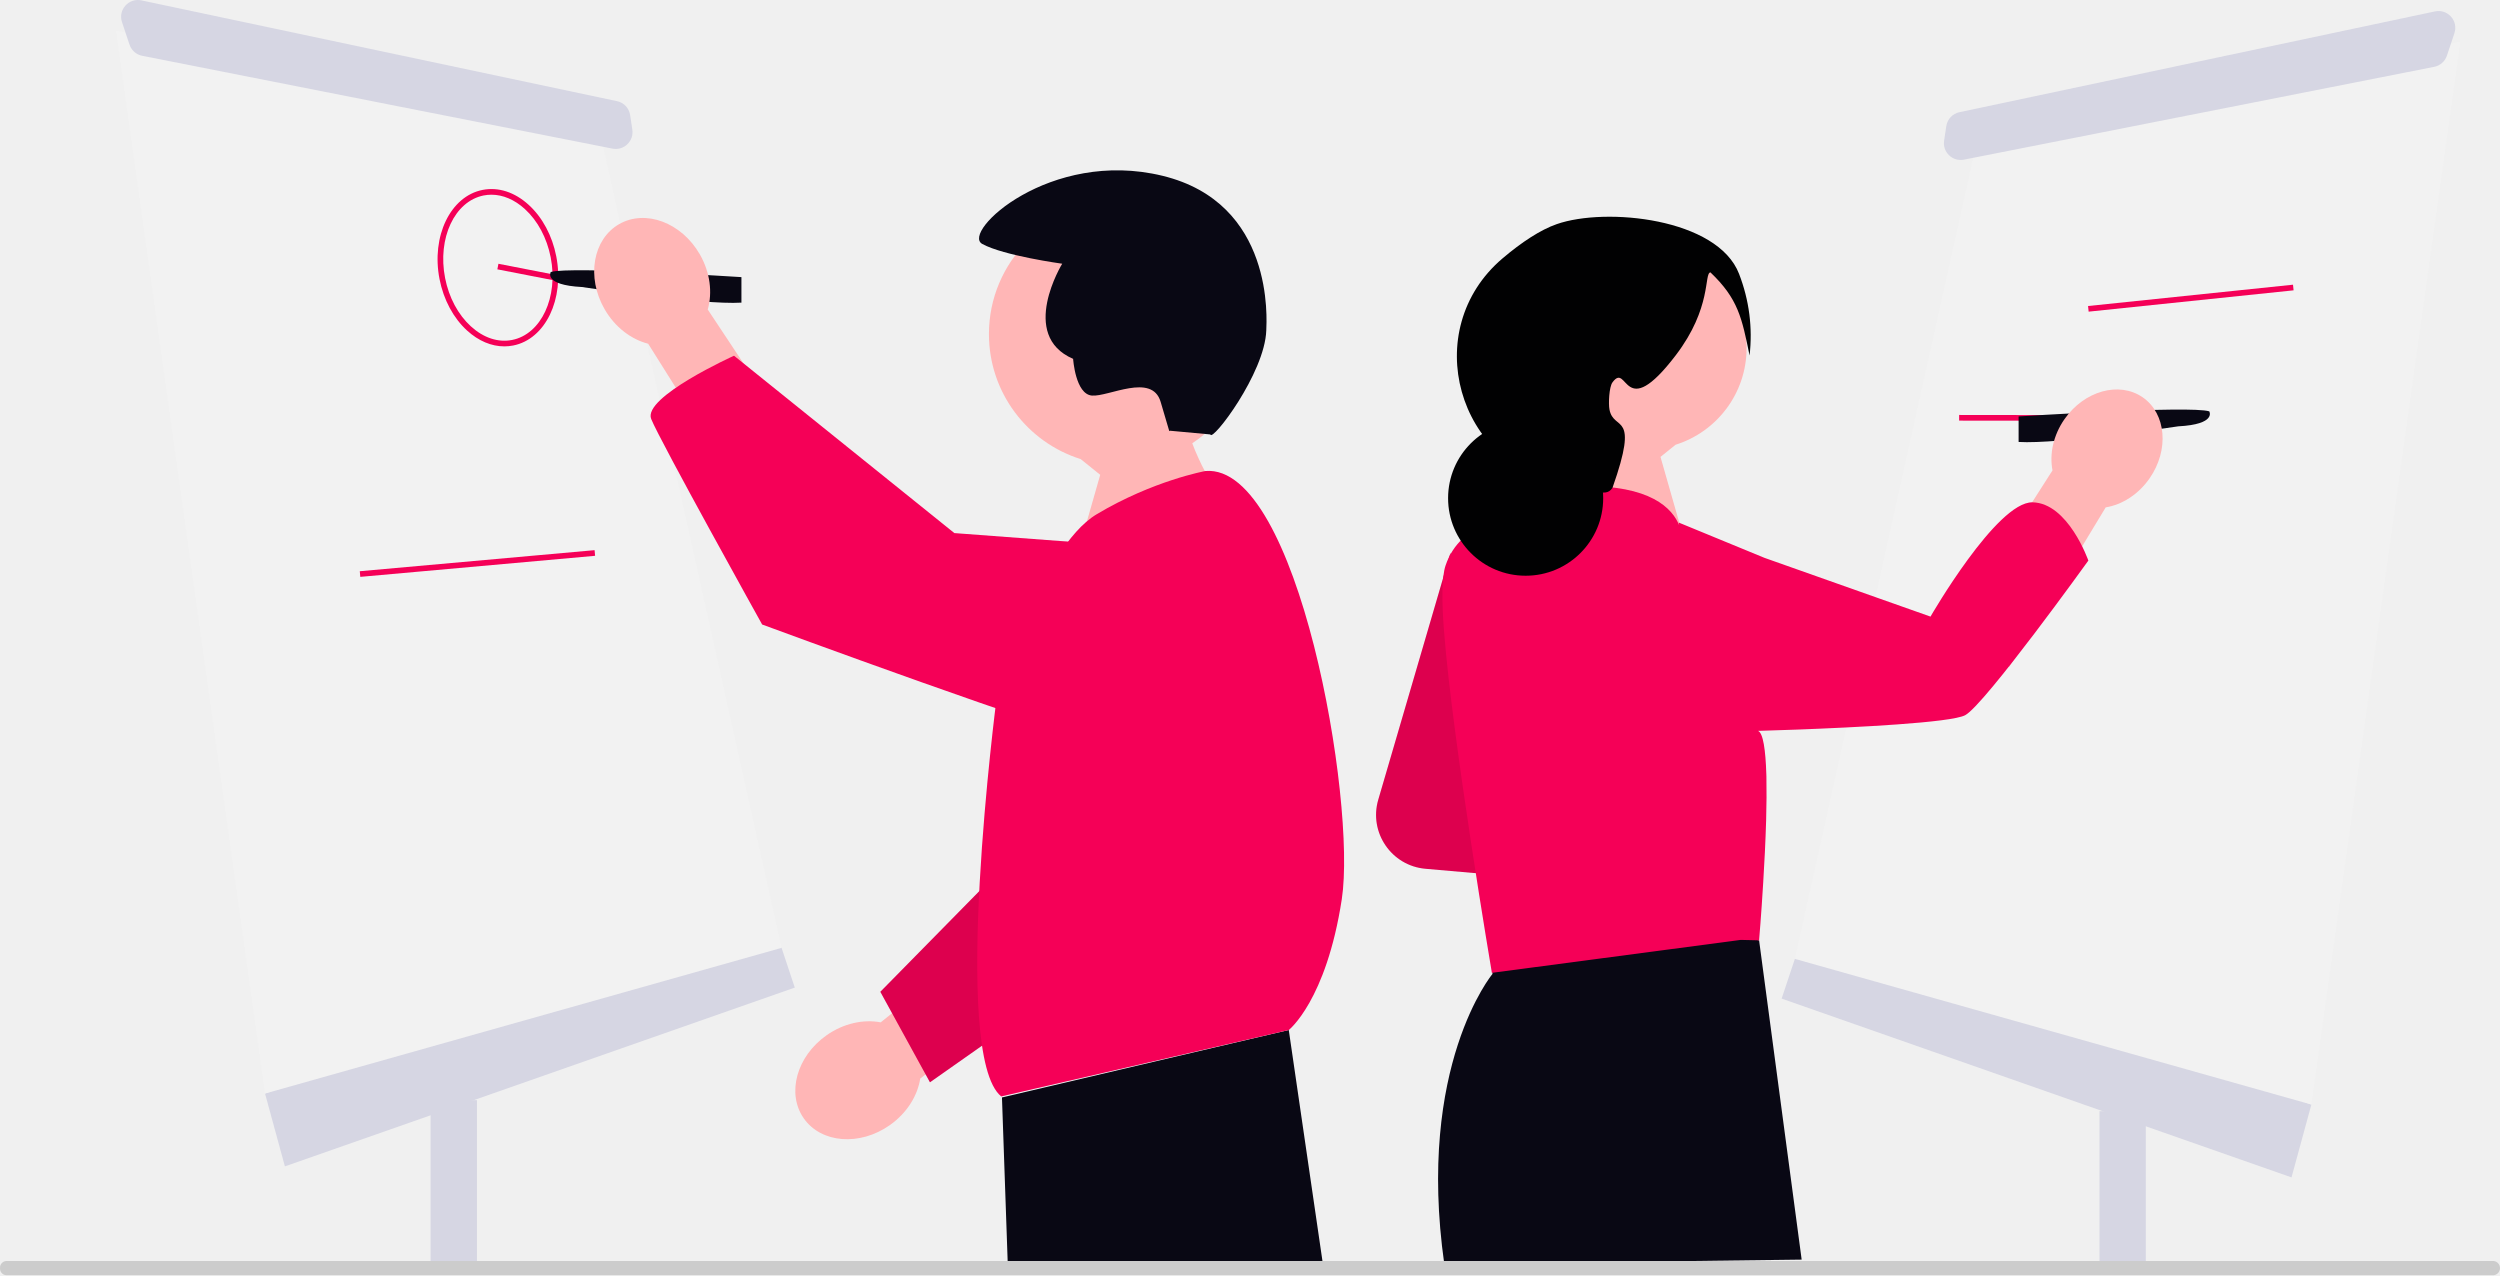
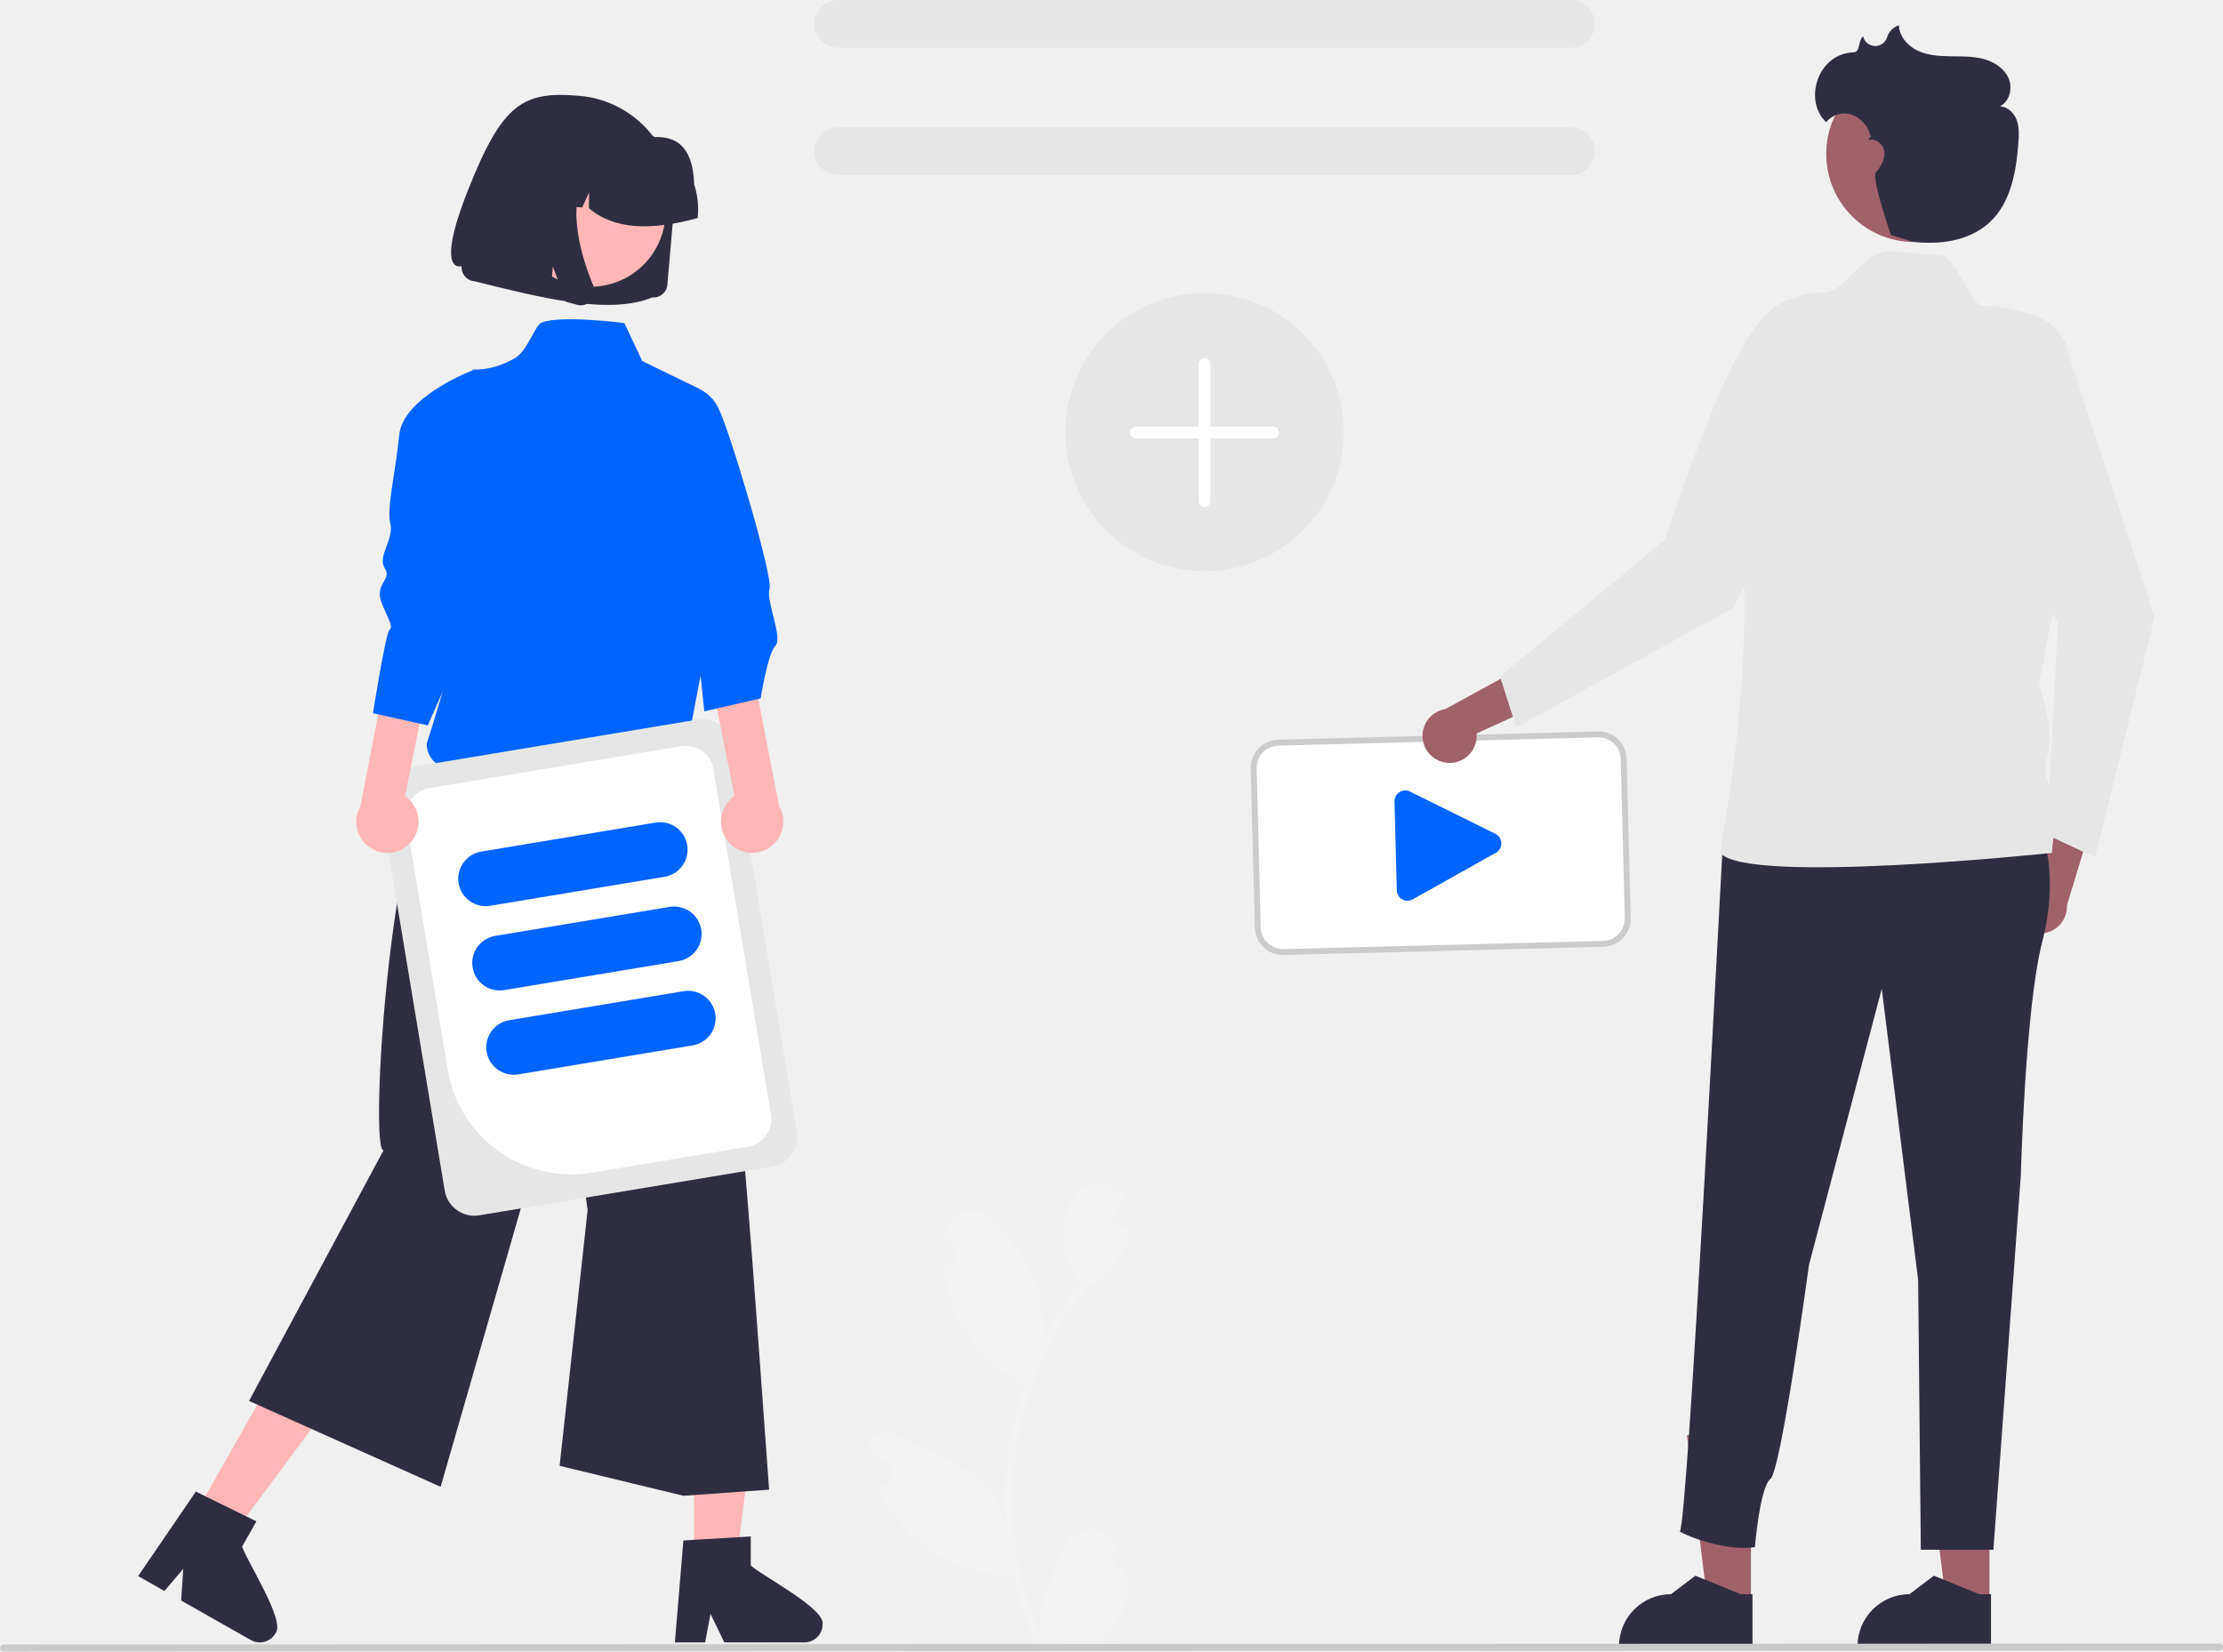
- <svg xmlns="http://www.w3.org/2000/svg" width="1158.891" height="591.138" viewBox="0 0 1158.891 591.138" role="img" artist="Katerina Limpitsouni" source="https://undraw.co/">
-   <rect x="973.228" y="515.098" width="21.487" height="71.079" fill="#d6d6e3" />
-   <polygon points="850.443 432.219 832.026 444.497 825.886 462.915 1062.247 545.795 1071.456 512.029 850.443 432.219" fill="#d6d6e3" />
-   <polygon points="916.44 65.398 832.026 444.497 1071.456 512.029 1140.523 19.354 916.44 65.398" fill="#f2f2f2" />
-   <path d="M1128.406,30.975l-218.004,43.027c-5.282,1.043-10.002-3.466-9.201-8.791l1.016-6.755c.483-3.209,2.907-5.782,6.081-6.454l220.469-46.714c5.883-1.247,10.896,4.367,8.994,10.072l-3.481,10.442c-.885,2.656-3.129,4.631-5.875,5.173Z" fill="#d6d6e3" />
-   <rect x="962.772" y="137.825" width="2.625" height="111.829" transform="translate(769.1851 1157.59) rotate(-89.93103)" fill="#F50057" />
-   <rect x="967.811" y="136.907" width="95.516" height="2.627" transform="translate(-8.85049 105.8179) rotate(-5.93875)" fill="#F50057" />
-   <path d="M672.367,256.307l-33.464,114.392c-4.444,15.19,6.119,30.649,21.886,32.029l36.517,3.196-24.939-149.618Z" fill="#F50057" />
-   <path d="M672.367,256.307l-33.464,114.392c-4.444,15.19,6.119,30.649,21.886,32.029l36.517,3.196-24.939-149.618Z" opacity=".1" />
-   <path d="M935.737,204.871v-11.826s79.763-5.144,88.388-2.36c0,0,3.536,5.991-14.398,6.947,0,0-55.808,8.401-73.99,7.239Z" fill="#090814" />
-   <path d="M976.103,235.204l-44.762,74.028-21.076-26.702,41.19-64.489c-1.463-7.503.309-16.211,5.545-23.732,9.162-13.159,25.418-17.679,36.308-10.096,10.89,7.583,12.291,24.397,3.128,37.556-5.237,7.521-12.789,12.204-20.334,13.434Z" fill="#ffb6b6" />
-   <path d="M697.038,414.662l-5.375,18.282.182,18.537s-35.355,42.523-22.33,134.499l165.657-2.077-19.733-148.001-118.401-21.24Z" fill="#090814" />
-   <path d="M715.684,161.324c0-25.945,21.033-46.978,46.978-46.978,25.945,0,46.978,21.033,46.978,46.978,0,21.042-13.835,38.85-32.903,44.831l-7.004,5.643,12.574,44.01-14.652,10.365-46.297-38.581s10.002-12.739,15.365-27.104c-12.677-8.413-21.039-22.809-21.039-39.164Z" fill="#ffb6b6" />
-   <path d="M942.14,232.854c-16.586-.253-47.246,52.974-47.246,52.974l-25.186-8.907-51.799-18.338-39.699-16.339.175,1.2c-.156-.376-.326-.756-.513-1.14-4.173-8.6-16.297-18.718-50.715-16.712l-16.207,12.792-2.204,1.752s-10.226-.885-20.416,3.18c-7.372,2.963-14.743,8.492-18.23,18.826-1.807,5.33-1.807,16.351-.723,30.353,3.921,50.697,22.193,158.472,22.193,158.472l115.354-15.27,8.51.199s1.012-11.617,1.915-26.83c.56-8.925,1.066-19.061,1.355-28.818.199-7.155.253-14.093.126-20.199-.018-.38-.018-.759-.036-1.139-.343-11.147-1.463-19.223-3.866-20.109,0,0,7.462-.199,18.23-.596,26.017-.976,71.366-3.162,77.834-6.685,9.142-4.969,57.075-71.655,57.075-71.655,0,0-9.323-26.74-25.927-27.011Z" fill="#F50057" />
-   <path d="M811.028,164.792c-3.549-17.361-5.251-26.255-18.15-38.536-3.062.433.808,16.308-16.067,38.422-24.531,32.146-22.086,2.672-29.34,12.574-1.575,2.15-1.915,9.906-1.397,12.574,2.045,10.544,14.147.248,1.397,36.326-1.897,2.806-4.133,2.124-6.986,2.096-.221-.002,1.226-.278-4.191-1.397-2.586-.534-6.205-1.165-10.544-1.896-50.403-8.491-68.2-72.089-29.242-105.177,8.864-7.528,17.563-13.234,25.115-15.877,22.748-7.963,74.577-2.787,84.528,23.053,4.747,12.326,6.332,24.956,4.877,37.837Z" fill="#010102" />
-   <circle cx="707.219" cy="230.933" r="35.948" fill="#010102" />
-   <rect x="199.603" y="509.987" width="21.487" height="77.643" transform="translate(420.6937 1097.616) rotate(-180)" fill="#d6d6e3" />
-   <polygon points="343.876 427.107 362.293 439.385 368.433 457.803 132.071 540.683 122.863 506.917 343.876 427.107" fill="#d6d6e3" />
-   <polygon points="277.879 60.287 362.293 439.385 122.863 506.917 53.796 14.242 277.879 60.287" fill="#f2f2f2" />
-   <path d="M65.913,25.863l218.004,43.027c5.282,1.043,10.002-3.466,9.201-8.791l-1.016-6.755c-.483-3.209-2.907-5.782-6.081-6.454L65.552.175c-5.883-1.247-10.896,4.367-8.994,10.072l3.481,10.442c.885,2.656,3.129,4.631,5.875,5.173Z" fill="#d6d6e3" />
-   <path d="M233.79,160.564c-5.989,0-11.992-2.523-17.259-7.326-6.362-5.801-10.901-14.263-12.779-23.828-3.906-19.887,5.051-38.45,19.967-41.38,7.301-1.433,14.885,1.026,21.356,6.928,6.362,5.801,10.901,14.263,12.779,23.828,3.906,19.887-5.051,38.45-19.967,41.38-1.359.267-2.727.399-4.097.399ZM227.799,90.259c-1.197,0-2.39.114-3.574.347-13.496,2.651-21.523,19.831-17.896,38.299,1.77,9.015,6.022,16.968,11.972,22.393,5.841,5.327,12.614,7.566,19.08,6.291,13.496-2.651,21.523-19.831,17.896-38.299h0c-1.77-9.015-6.022-16.968-11.972-22.393-4.771-4.351-10.167-6.638-15.506-6.638Z" fill="#F50057" />
-   <rect x="243.555" y="111.973" width="2.625" height="28.66" transform="translate(74.07106 342.5001) rotate(-78.97581)" fill="#F50057" />
-   <path d="M343.697,140.288v-11.826s-79.763-5.144-88.388-2.36c0,0-3.536,5.991,14.398,6.947,0,0,55.808,8.401,73.99,7.239Z" fill="#090814" />
-   <path d="M328.08,143.483l50.684,76.429-35.138,8.109-43.159-68.685c-7.854-1.995-15.399-7.637-20.235-16.062-8.463-14.741-5.434-32.369,6.765-39.373,12.2-7.004,28.95-.732,37.413,14.009,4.837,8.425,5.905,17.785,3.668,25.574Z" fill="#ffb6b6" />
-   <path d="M579.876,154.868c0-33.537-27.187-60.724-60.724-60.724-33.537,0-60.724,27.187-60.724,60.724,0,27.198,17.883,50.217,42.531,57.948l9.053,7.294-16.254,56.888,18.939,13.398,59.844-49.87s-12.928-16.467-19.861-35.035c16.387-10.875,27.195-29.484,27.195-50.624Z" fill="#ffb6b6" />
-   <path d="M408.262,473.917l71.433-57.512,11.312,34.241-64.416,49.304c-1.263,8.004-6.186,16.037-14.129,21.629-13.899,9.786-31.731,8.394-39.829-3.108-8.098-11.502-3.397-28.76,10.502-38.545,7.943-5.593,17.165-7.519,25.127-6.009Z" fill="#ffb6b6" />
-   <polygon points="592.521 387.875 592.59 388.162 431.088 501.708 408.078 459.755 485.632 380.883 592.521 387.875" fill="#F50057" />
-   <polygon points="592.521 387.875 592.59 388.162 431.088 501.708 408.078 459.755 485.632 380.883 592.521 387.875" opacity=".1" />
-   <polygon points="597.417 477.47 464.468 508.727 467.117 584.865 613.081 584.865 597.417 477.47" fill="#090814" />
-   <path d="M558.828,218.335s-24.36,4.423-50.511,20.088c-26.152,15.664-46.361,85.478-46.361,85.478,0,0-21.511,165.163,2.173,184.357l133.287-30.787s17.36-13.561,24.579-60.635c6.934-45.218-20.271-201.975-63.167-198.501Z" fill="#F50057" />
-   <path d="M538.83,254.34l-96.433-7.225-102.139-82.218s-42.473,19.188-38.393,29.338,51.432,95.257,51.432,95.257c0,0,140.333,51.841,157.192,53.967s28.34-89.119,28.34-89.119Z" fill="#F50057" />
-   <path d="M542.363,199.668l18.724,1.723c.661,3.762,25.271-28.358,25.907-48.265.149-4.67,3.982-59.009-48.164-71.651-52.147-12.643-93.417,26.136-83.513,31.598,9.904,5.462,37.075,9.176,37.075,9.176,0,0-20.321,33.17,5.059,44.098,0,0,1.042,16.341,8.693,17.023,7.65.682,27.856-10.702,31.873,2.898l4.017,13.599" fill="#090814" />
-   <rect x="166.679" y="259.906" width="109.281" height="2.626" transform="translate(-22.45396 20.81893) rotate(-5.12605)" fill="#F50057" />
-   <path d="M1156,591.138H2.851c-1.699-.13-2.954-1.607-2.844-3.306-.11-1.681,1.145-3.158,2.844-3.288h1153.149c1.497.184,2.678,1.367,2.862,2.862.24,1.829-1.033,3.49-2.862,3.732Z" fill="#ccc" />
+ <svg xmlns="http://www.w3.org/2000/svg" width="751.131" height="558.074" viewBox="0 0 751.131 558.074" role="img" artist="Katerina Limpitsouni" source="https://undraw.co/">
+   <path d="M604.269,701.351a3.613,3.613,0,0,1-2.619-6.263c.091-.362.156-.622.248-.984a9.707,9.707,0,0,0-17.997-.17c-4.282,10.023-9.825,20.4-7.068,31.44-18.206-38.585-12.015-86.582,14.891-119.58,7.437-4.097,13.465-11.376,15.034-19.827-3.681,1.247-8.27-1.747-5.502-5.624,1.2-1.482,2.411-2.952,3.61-4.434-13.982-14.89-30.641,8.512-15.251,28.609a115.847,115.847,0,0,0-13.011,20.352,48.709,48.709,0,0,0-2.908-22.624c-2.783-6.715-8.001-12.37-12.595-18.175-5.586-7.073-17.083-3.81-17.835,5.166,5.155,1.694,5.825,9.141-.072,10.16,1.545,16.698,12.453,32.043,27.478,39.366a116.299,116.299,0,0,0-6.355,48.611c-2.652-19.25-23.316-23.921-37.759-31.572a5.626,5.626,0,0,0-8.58,5.699,32.495,32.495,0,0,1,5.696,3.005,4.911,4.911,0,0,1-2.282,8.965c7.28,18.018,26.102,30.117,45.434,30.049a119.563,119.563,0,0,0,8.032,23.447h28.692c.103-.319.195-.648.288-.967a32.599,32.599,0,0,1-7.939-.473c7.026-8.319,12.46-12.563,8.371-24.177Z" transform="translate(-224.4343 -170.9629)" fill="#f2f2f2" />
+   <path d="M755.343,187.114H507.555a8.076,8.076,0,0,1,0-16.151H755.343a8.076,8.076,0,0,1,0,16.151Z" transform="translate(-224.4343 -170.9629)" fill="#e6e6e6" />
+   <path d="M755.343,230.114H507.555a8.076,8.076,0,0,1,0-16.151H755.343a8.076,8.076,0,0,1,0,16.151Z" transform="translate(-224.4343 -170.9629)" fill="#e6e6e6" />
+   <path d="M766.168,489.893l-108.016,2.788a8.509,8.509,0,0,1-8.717-8.278l-1.388-53.762a8.51,8.51,0,0,1,8.278-8.717L764.342,419.136a8.51,8.51,0,0,1,8.717,8.278L774.446,481.176A8.509,8.509,0,0,1,766.168,489.893Z" transform="translate(-224.4343 -170.9629)" fill="#fff" />
+   <path d="M766.194,490.892l-108.016,2.788a9.511,9.511,0,0,1-9.742-9.252l-1.388-53.762a9.511,9.511,0,0,1,9.252-9.742l108.016-2.788a9.511,9.511,0,0,1,9.742,9.252l1.388,53.762A9.511,9.511,0,0,1,766.194,490.892ZM656.352,422.924a7.508,7.508,0,0,0-7.304,7.691l1.388,53.762a7.508,7.508,0,0,0,7.691,7.304L766.143,488.893a7.508,7.508,0,0,0,7.304-7.691l-1.388-53.762a7.508,7.508,0,0,0-7.691-7.304Z" transform="translate(-224.4343 -170.9629)" fill="#ccc" />
+   <path d="M700.126,475.341a3.633,3.633,0,0,1-1.764-.411,3.586,3.586,0,0,1-1.965-3.135l-.775-30.004a3.633,3.633,0,0,1,5.5-3.21l28.849,14.267a3.633,3.633,0,0,1,.158,6.131L702.055,474.717A3.616,3.616,0,0,1,700.126,475.341Z" transform="translate(-224.4343 -170.9629)" fill="#0064ff" />
+   <circle cx="407.014" cy="146.005" r="47" fill="#e6e6e6" />
+   <path d="M631.449,342.252a2,2,0,0,1-2-2V293.968a2,2,0,1,1,4,0v46.284A2,2,0,0,1,631.449,342.252Z" transform="translate(-224.4343 -170.9629)" fill="#fff" />
+   <path d="M654.59,319.11h-46.283a2,2,0,0,1,0-4h46.283a2,2,0,0,1,0,4Z" transform="translate(-224.4343 -170.9629)" fill="#fff" />
+   <path d="M458.449,468.968h-80v-90h80C449.712,390.715,454.035,429.748,458.449,468.968Z" transform="translate(-224.4343 -170.9629)" fill="#ffb6b6" />
+   <polygon points="234.478 527.659 248.878 527.659 255.729 472.114 234.475 472.115 234.478 527.659" fill="#ffb6b6" />
+   <path d="M478.104,699.918V690.156l-3.786.231-15.41.913-3.567.219-2.727,32.696-.146,1.753H462.694l.329-1.741,1.485-7.912,3.834,7.912.84,1.741h27.108a6.125,6.125,0,0,0,6.086-6.098C503.521,714.525,480.977,702.974,478.104,699.918Z" transform="translate(-224.4343 -170.9629)" fill="#2f2e41" />
+   <polygon points="65.771 511.985 78.296 519.091 111.665 474.162 93.18 463.674 65.771 511.985" fill="#ffb6b6" />
+   <path d="M306.264,693.54l4.808-8.484-3.384-1.668-13.865-6.804-3.214-1.582-15.788,23.116-3.713,5.429,4.2,2.386,4.686,2.666,6.354-7.498-.706,10.7,22.142,12.574h.012l1.424.803a6.096,6.096,0,0,0,8.302-2.301C321.151,718.786,307.25,697.63,306.264,693.54Z" transform="translate(-224.4343 -170.9629)" fill="#2f2e41" />
+   <path d="M375.449,425.968c-19.297,12.787-26.4,135.64-21.386,133.635l-45.483,84.765L373.318,673.387,415.885,525.586l7.094,54.391-9.459,86.316,41.846,10.12,28.944-2.067c-7.521-102.887-14.299-211.402-29.861-253.377Z" transform="translate(-224.4343 -170.9629)" fill="#2f2e41" />
+   <path d="M435.399,280.128s-21.423-2.771-27.95-.16c-2.322.929-4.645,9.459-9,12-7.885,4.6-14.32,3.825-14.32,3.825,3.08,39.219,2.913,69.642-15.515,126.453a8.398,8.398,0,0,0,12.129,7.624l75.707-5.903,8.975-47.239,11.749-24.803-15.222-31.33-1.305-18.276-19.197-9.352Z" transform="translate(-224.4343 -170.9629)" fill="#0064ff" />
+   <path id="a2192116-6b97-466f-8b13-d9817c84884d-1134" data-name="Path 9" d="M444.857,271.459l.023.002a4.661,4.661,0,0,0,5.045-4.243L452.18,241.302a34.763,34.763,0,0,0-1.556-13.754,35.324,35.324,0,0,0-16.873-20.195,34.784,34.784,0,0,0-13.361-3.989c-19.136-1.695-26.098,2.334-37.717,31.579s-2.258,25.955-2.258,25.955a4.669,4.669,0,0,0,.21,1.85,4.745,4.745,0,0,0,2.273,2.713,4.684,4.684,0,0,0,1.787.533c22.646,5.597,45.499,11.495,60.178,5.465Z" transform="translate(-224.4343 -170.9629)" fill="#2f2e41" />
+   <path id="ed28a24e-420e-40bb-8d99-8be0d936d38f-1135" data-name="Ellipse 1" d="M402.487,228.024a25.642,25.642,0,0,0,26.338,39.368,25.343,25.343,0,0,0,16.246-10.846,25.642,25.642,0,0,0-26.318-39.356A25.343,25.343,0,0,0,402.487,228.025Z" transform="translate(-224.4343 -170.9629)" fill="#ffb6b6" />
+   <path id="aaaefc33-4d64-40b9-9ad5-5bc57b25f5f9-1136" data-name="Path 10" d="M460.216,244.127a27.5,27.5,0,0,0-1.231-10.878c-.315-8.595-2.861-16.364-13.343-15.968a27.512,27.512,0,0,0-10.497-3.145l-5.185-.477q-.087-.008-.175-.016a27.454,27.454,0,0,0-29.714,24.989l-.045.519,10.969.999,4.651-10.127-.163,10.538,5.665.518,2.345-5.109-.081,5.313c8.455,7.348,21.205,7.651,36.753,3.364Z" transform="translate(-224.4343 -170.9629)" fill="#2f2e41" />
+   <path id="a25eee40-fd94-4a6a-9f0d-d3f65b8e441c-1137" data-name="Path 13" d="M425.315,268.936a4.587,4.587,0,0,1-.411,2.492,4.691,4.691,0,0,1-.713,1.098,4.745,4.745,0,0,1-.83.75,4.653,4.653,0,0,1-3.108.833q-.103-.01-.206-.024t-.205-.032q-.103-.018-.205-.041t-.204-.051l-3.833-1.047-4.367-11.927-.913,10.497-17.429-4.728L396.768,222.21l29.671,2.725-.808.788a20.493,20.493,0,0,0-5.497,9.644,33.406,33.406,0,0,0-.771,11.339,60.243,60.243,0,0,0,2.199,11.331,88.786,88.786,0,0,0,3.416,9.635A4.685,4.685,0,0,1,425.315,268.936Z" transform="translate(-224.4343 -170.9629)" fill="#2f2e41" />
+   <path d="M374.705,573.299,352.911,442.235a10.154,10.154,0,0,1,8.342-11.669l98.982-16.459a10.154,10.154,0,0,1,11.669,8.342l21.794,131.063A10.154,10.154,0,0,1,485.356,565.181l-98.982,16.459A10.154,10.154,0,0,1,374.705,573.299Z" transform="translate(-224.4343 -170.9629)" fill="#e6e6e6" />
+   <path d="M375.715,532.45l-14.011-84.259a9.51,9.51,0,0,1,7.812-10.929l85.067-14.145a9.51,9.51,0,0,1,10.929,7.812l19.394,116.628a9.51,9.51,0,0,1-7.813,10.929l-52.697,8.763A42.361,42.361,0,0,1,375.715,532.45Z" transform="translate(-224.4343 -170.9629)" fill="#fff" />
+   <path d="M379.386,469.41a9.293,9.293,0,0,1,7.634-10.679l59.01-9.813a9.283,9.283,0,0,1,3.045,18.314l-59.01,9.813A9.293,9.293,0,0,1,379.386,469.41Z" transform="translate(-224.4343 -170.9629)" fill="#0064ff" />
+   <path d="M384.123,497.898a9.293,9.293,0,0,1,7.634-10.679l59.01-9.813a9.283,9.283,0,0,1,3.045,18.314l-59.01,9.813A9.293,9.293,0,0,1,384.123,497.898Z" transform="translate(-224.4343 -170.9629)" fill="#0064ff" />
+   <path d="M388.86,526.385a9.293,9.293,0,0,1,7.634-10.679l59.01-9.813a9.283,9.283,0,0,1,3.045,18.314l-59.01,9.813A9.293,9.293,0,0,1,388.86,526.385Z" transform="translate(-224.4343 -170.9629)" fill="#0064ff" />
+   <path d="M362.933,455.915a10.549,10.549,0,0,0-1.654-15.98l10.387-51.541-13.55-6.378-11.89,61.307a10.534,10.534,0,0,0,16.706,12.593Z" transform="translate(-224.4343 -170.9629)" fill="#ffb6b6" />
+   <path d="M384.449,295.968s-23.818,8.963-25.123,22.017-4.305,24.69-3,29.911-4.488,11.155-1.877,15.072-3.65,5.204-1.039,11.731,3.916,7.832,2.611,9.138-5.571,28.131-5.571,28.131l18.542,4.115,24.192-55.019Z" transform="translate(-224.4343 -170.9629)" fill="#0064ff" />
+   <path d="M470.965,455.915a10.549,10.549,0,0,1,1.654-15.98l-10.387-51.541,13.55-6.378,11.89,61.307a10.534,10.534,0,0,1-16.706,12.593Z" transform="translate(-224.4343 -170.9629)" fill="#ffb6b6" />
+   <path d="M455.424,301.015a13.912,13.912,0,0,1,11.749,7.832c3.916,7.832,18.582,57.205,17.276,61.121s4.61,16.564,2,19.174-5,17.826-5,17.826l-19.025,4.367-6.138-58.103Z" transform="translate(-224.4343 -170.9629)" fill="#0064ff" />
+   <path d="M904.904,479.806a9.099,9.099,0,0,1,7.714-11.626l7.142-31.536,11.638,12.12-8.566,28.089a9.148,9.148,0,0,1-17.928,2.953Z" transform="translate(-224.4343 -170.9629)" fill="#a0616a" />
+   <path d="M922.065,285.52l.572,2.71,29.812,91.201-20.053,81.273L915.982,453.03l3.87-72.057c-29.458-39.331-38.122-53.567-35.553-94.503Z" transform="translate(-224.4343 -170.9629)" fill="#e6e6e6" />
+   <polygon points="672.225 541.537 657.56 541.536 650.583 484.968 672.228 484.97 672.225 541.537" fill="#a0616a" />
+   <path d="M897.176,727.798l-45.098-.002v-.57a17.554,17.554,0,0,1,17.553-17.553h.001l8.238-6.25,15.37,6.25,3.937 0Z" transform="translate(-224.4343 -170.9629)" fill="#2f2e41" />
+   <polygon points="591.631 541.537 576.966 541.536 569.989 484.968 591.634 484.97 591.631 541.537" fill="#a0616a" />
+   <path d="M816.582,727.798l-45.098-.002v-.57a17.554,17.554,0,0,1,17.553-17.553h.001l8.238-6.25,15.37,6.25,3.937 0Z" transform="translate(-224.4343 -170.9629)" fill="#2f2e41" />
+   <path d="M914.494,453.027s5.785,13.739,0,36.156-7.231,78.82-7.231,78.82l-9.273,126.657H873.462l-.908-91.224-12.293-98.344-24.586,93.282s-9.4,69.419-13.016,72.311-5.263,23.098-5.263,23.098c-7.432,1.114-18.736-1.793-25.405-5.256,2.748-1.188,14.398-232.079,14.759-235.5C808.162,439.65,914.494,453.027,914.494,453.027Z" transform="translate(-224.4343 -170.9629)" fill="#2f2e41" />
+   <path d="M713.54,428.739a9.099,9.099,0,0,0,9.811-9.92l29.421-13.415L738.536,396.479,712.78,410.586a9.148,9.148,0,0,0,.76,18.153Z" transform="translate(-224.4343 -170.9629)" fill="#a0616a" />
+   <path d="M828.082,316.855l9.99,3.861L810.078,376.385l-73.313,40.406-5.497-17.265,55.563-46.043c19.435-56.541,31.113-81.804,45.137-81.457Z" transform="translate(-224.4343 -170.9629)" fill="#e6e6e6" />
+   <path d="M819.164,284.907a20.595,20.595,0,0,1,21.102-14.992q.112.008.224.016c6.247.475,14.241-14.682,22.521-14.037,5.826.454,11.793.924,17.392,1.374,4.989.401,9.686,16.555,13.73,16.899,7.638.65,9.442,1.153,9.987,1.335,2.169.723,10.514,1.294,15.77,7.426,2.353,2.745,11.708,28.729,5.924,56.208S913.411,402.209,913.411,402.209s5.784,17.192,2.891,24.424,2.892,12.293,2.892,15.185-1.446,17.355-1.446,17.355-103.01,10.933-112.083,0c-.298-.359,12.033-60.294,6.928-108.476C809.791,324.247,815.015,299.47,819.164,284.907Z" transform="translate(-224.4343 -170.9629)" fill="#e6e6e6" />
+   <circle cx="646.829" cy="52.024" r="29.76" fill="#a0616a" />
+   <path d="M850.856,188.627c2.133-.063,1.401-4.084,3.119-5.366q.013.058.026.116a4.188,4.188,0,0,0,8.004.341,6.366,6.366,0,0,1,4.042-4.24c.107,3.726,2.926,6.96,6.288,8.57s7.197,1.877,10.924,1.932c3.728.055,7.509-.07,11.123.842,3.615.912,7.13,3.057,8.675,6.45,1.544,3.393.442,8.064-2.934,9.644,2.616.014,4.836,2.173,5.74,4.627.904,2.455.766,5.156.567,7.764-.735,9.623-2.528,19.984-9.535,26.62-5.341,5.058-12.985,7.096-20.34,7.066-7.355-.029-6.062-.706-13.174-2.583,0,0-6.762-19.384-5.059-21.29,1.703-1.907,3.117-4.347,2.809-6.885s-3.035-4.811-5.402-3.845c.398-1.017.698-1.211.886-1.159a8.994,8.994,0,0,1-.313-.884,10.064,10.064,0,0,0-6.285-6.665,7.804,7.804,0,0,0-8.53,2.582C833.7,204.961,838.531,188.993,850.856,188.627Z" transform="translate(-224.4343 -170.9629)" fill="#2f2e41" />
+   <path d="M974.375,728.73l-748.75.307a1.191,1.191,0,0,1,0-2.381l748.75-.307a1.191,1.191,0,1,1,0,2.381Z" transform="translate(-224.4343 -170.9629)" fill="#cacaca" />
</svg>
